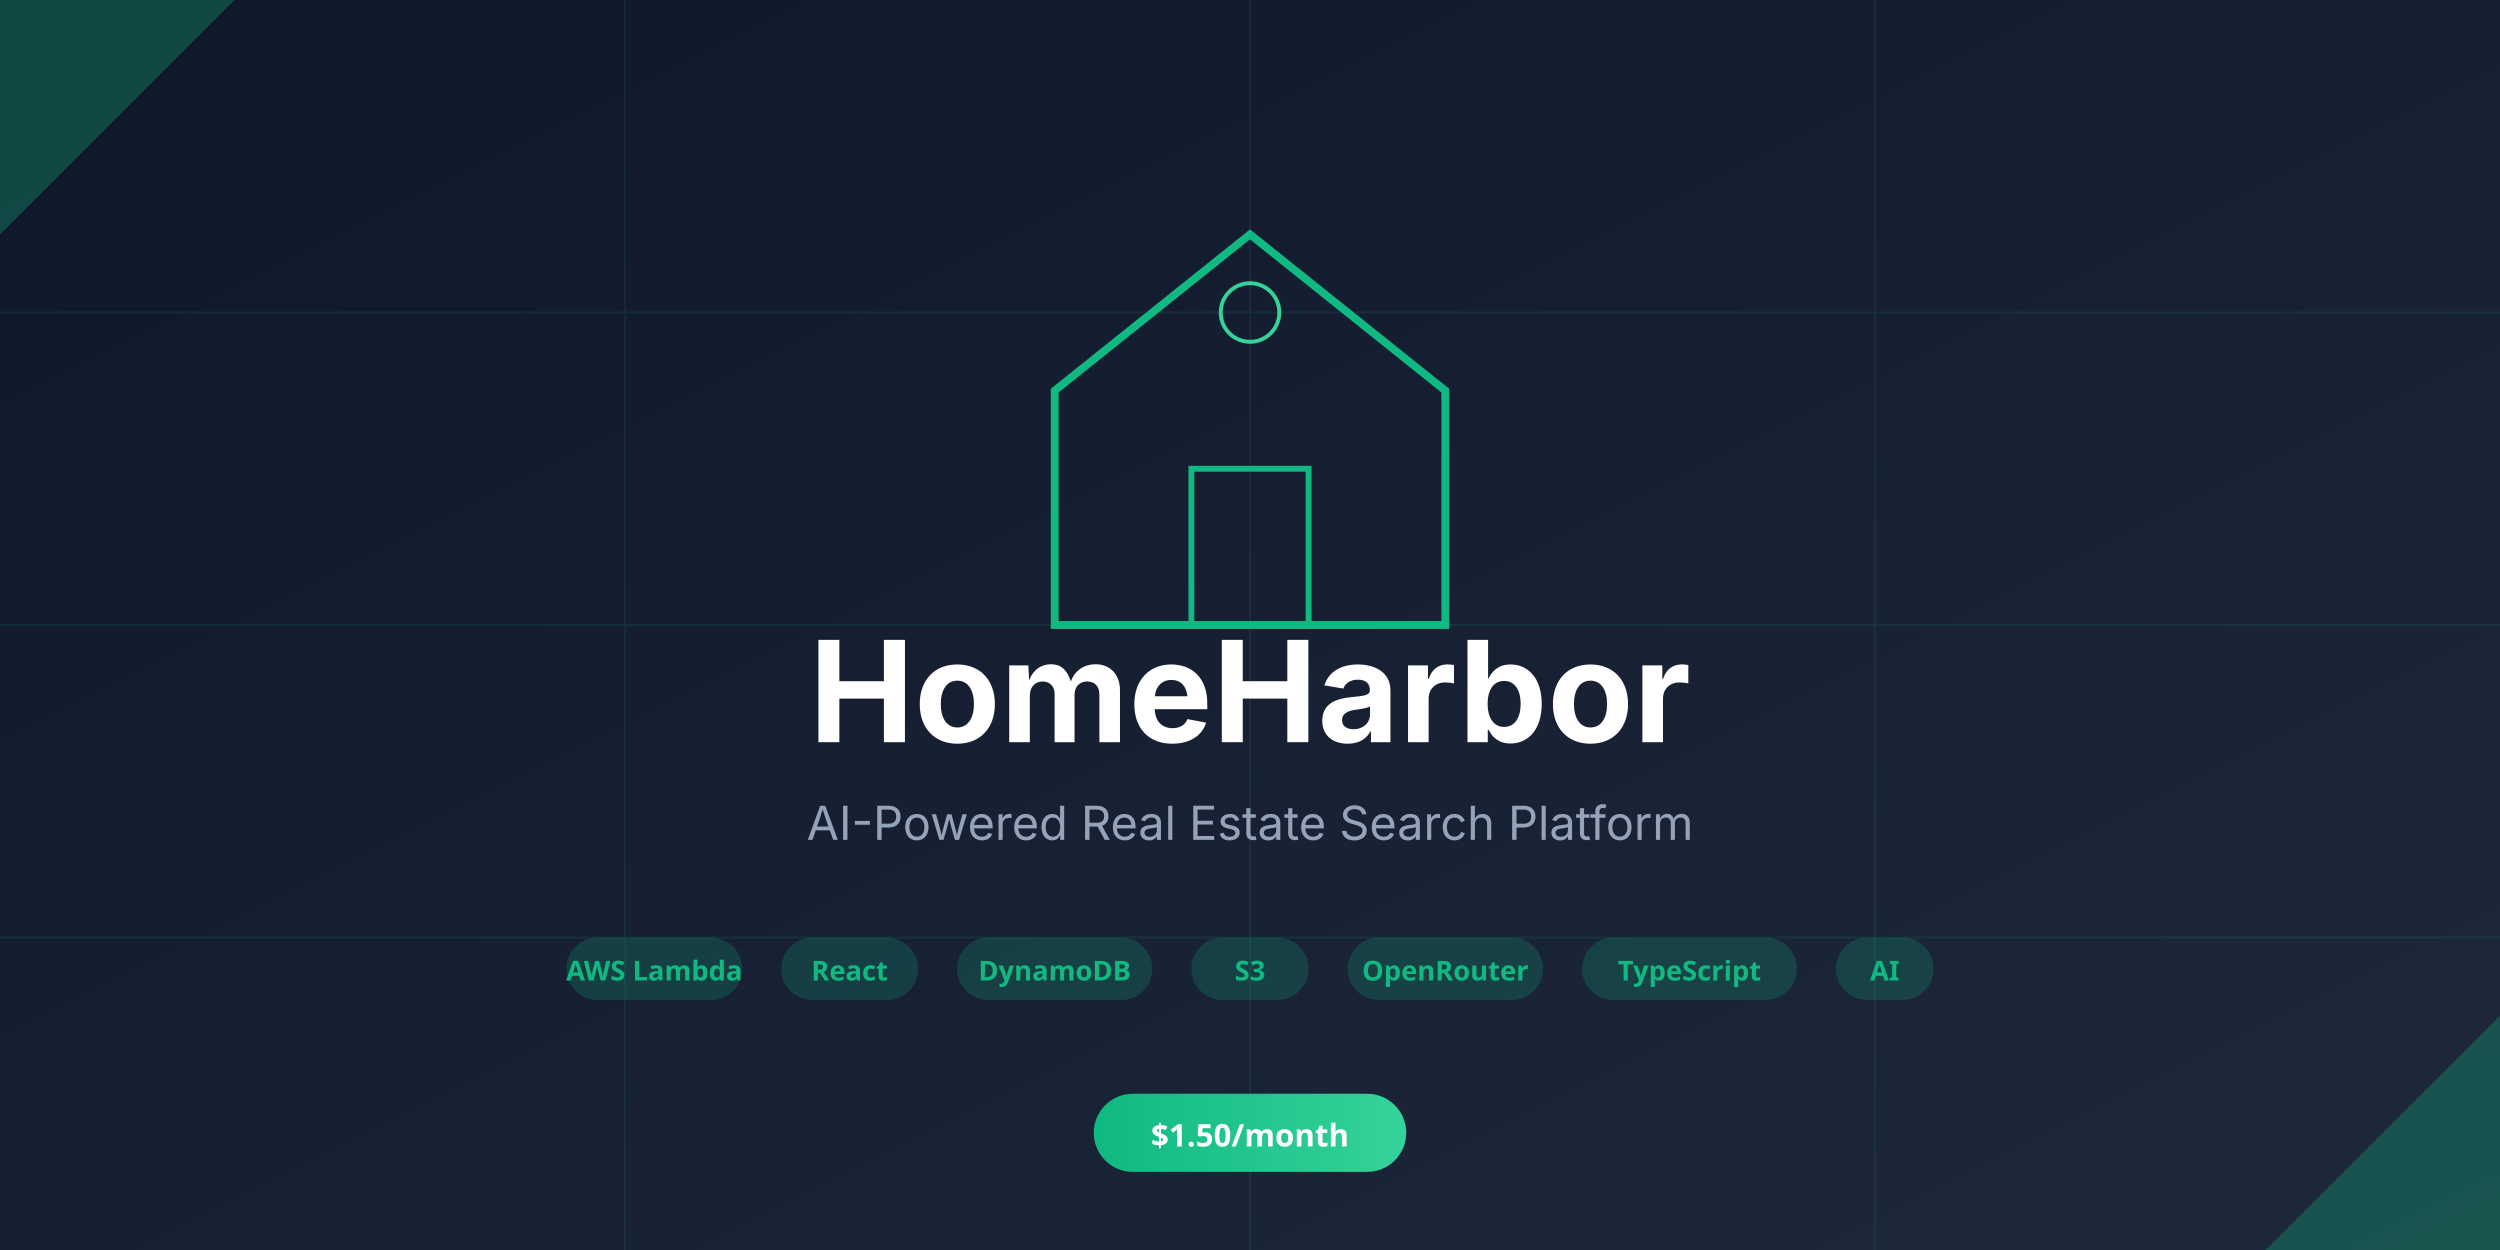
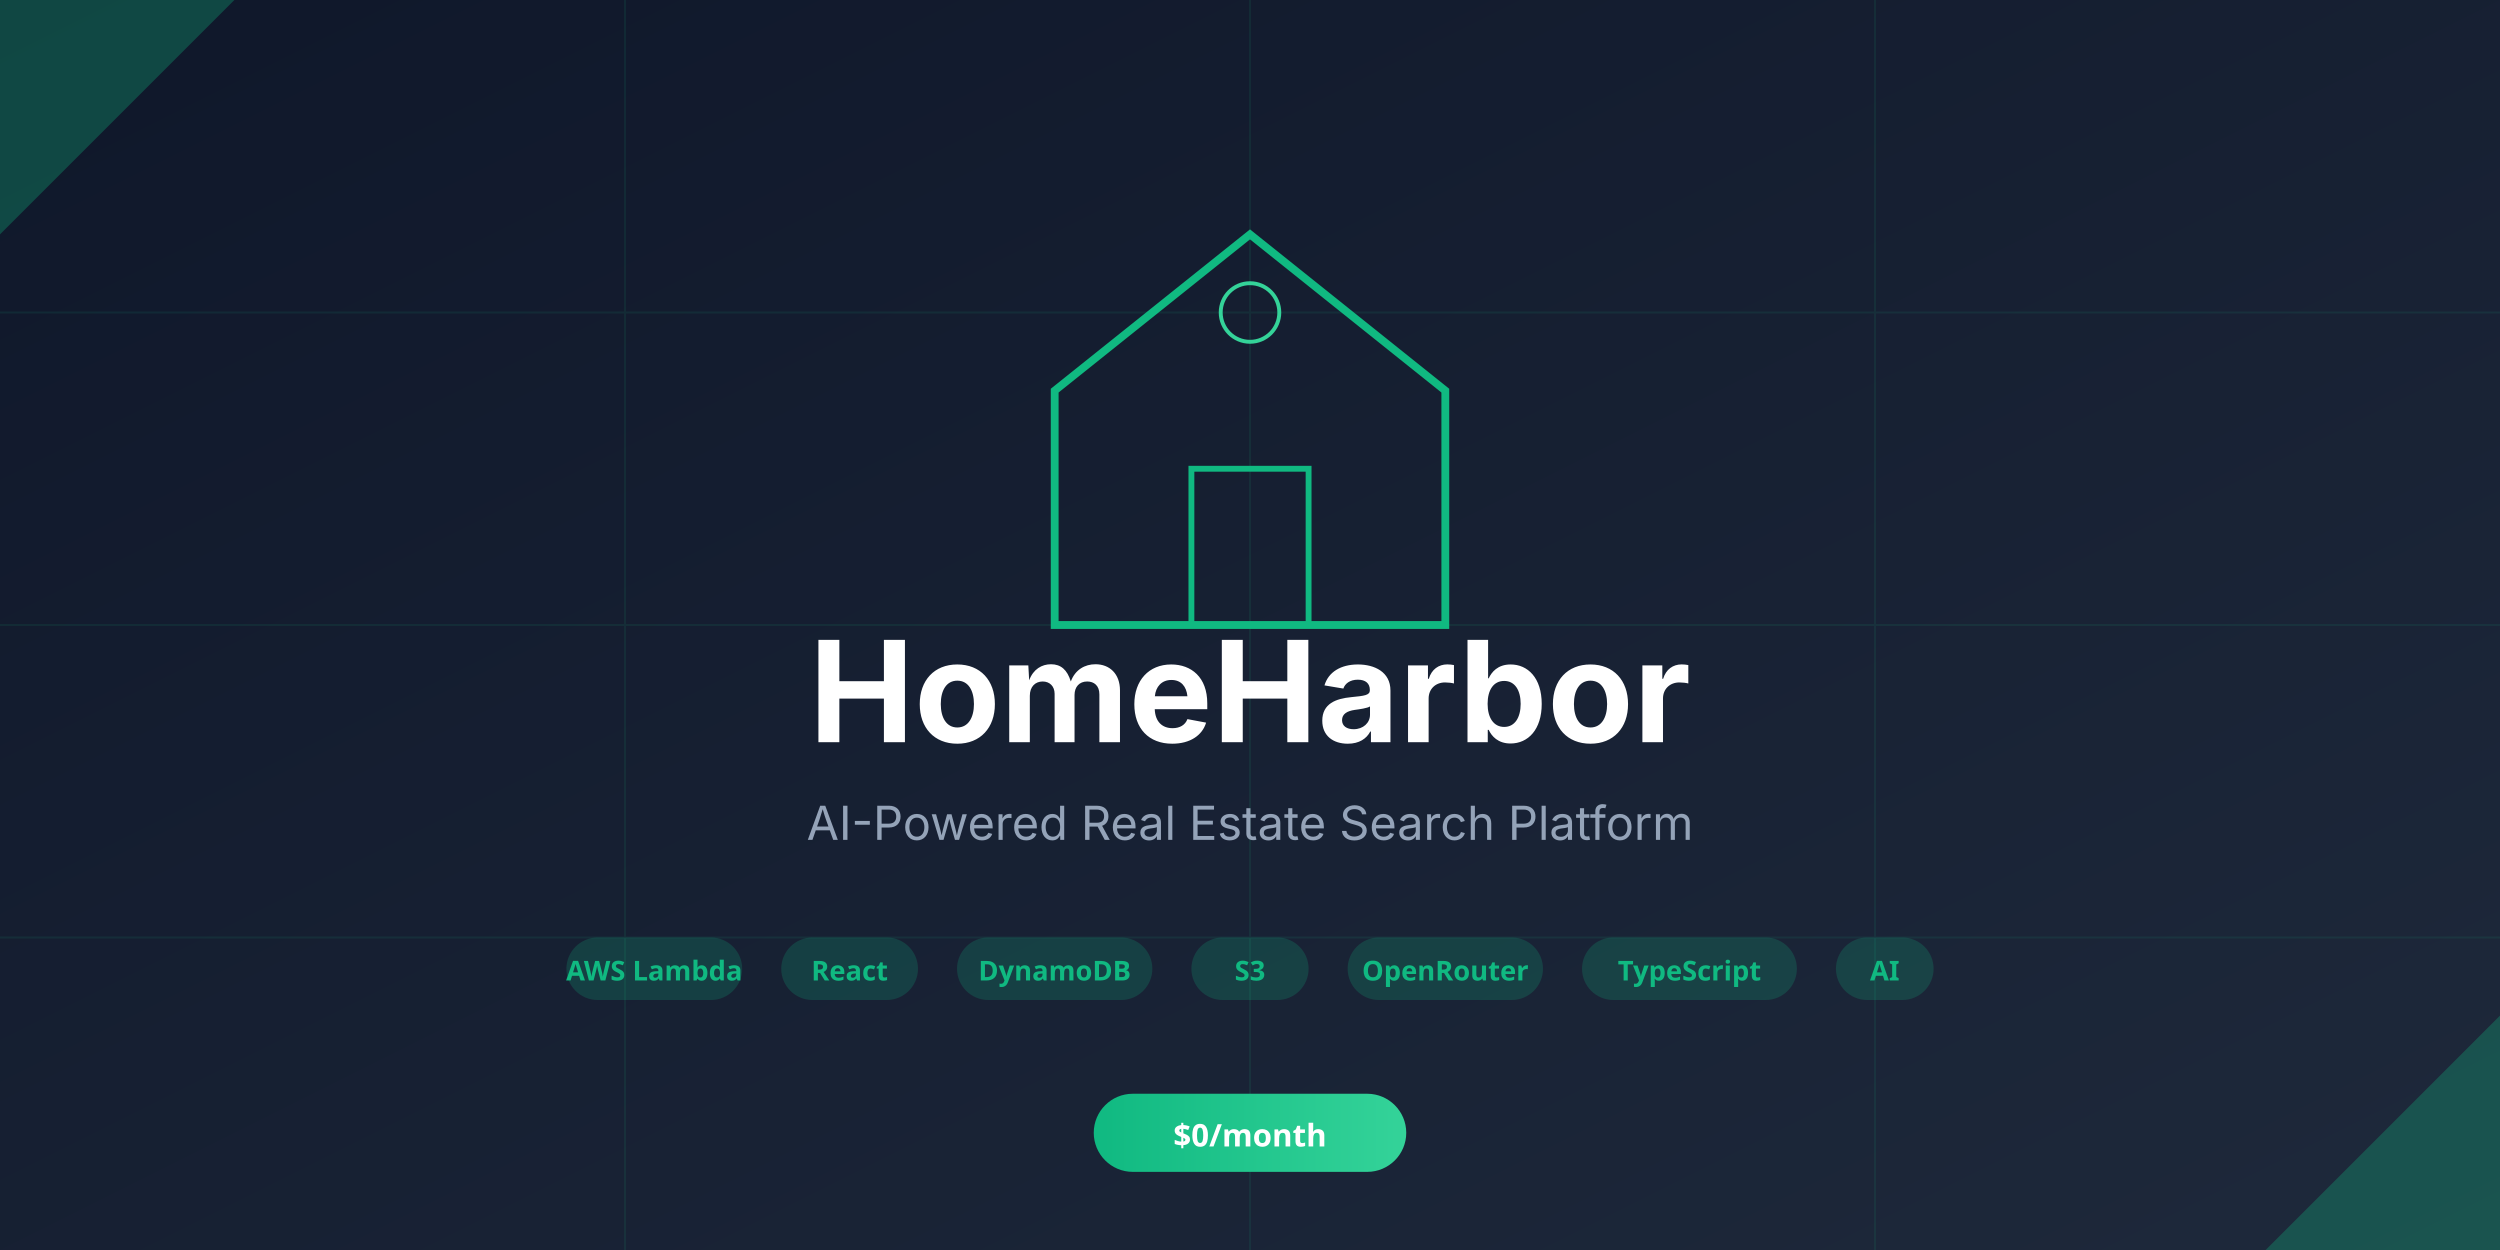
<svg xmlns="http://www.w3.org/2000/svg" width="1280" height="640">
  <defs>
    <linearGradient id="bg" x1="0%" y1="0%" x2="100%" y2="100%">
      <stop offset="0%" style="stop-color:#0f172a" />
      <stop offset="100%" style="stop-color:#1e293b" />
    </linearGradient>
    <linearGradient id="accent" x1="0%" y1="0%" x2="100%" y2="0%">
      <stop offset="0%" style="stop-color:#10b981" />
      <stop offset="100%" style="stop-color:#34d399" />
    </linearGradient>
  </defs>
  <rect width="1280" height="640" fill="url(#bg)" />
  <g opacity="0.1">
    <line x1="0" y1="160" x2="1280" y2="160" stroke="#10b981" stroke-width="1" />
    <line x1="0" y1="320" x2="1280" y2="320" stroke="#10b981" stroke-width="1" />
    <line x1="0" y1="480" x2="1280" y2="480" stroke="#10b981" stroke-width="1" />
    <line x1="320" y1="0" x2="320" y2="640" stroke="#10b981" stroke-width="1" />
    <line x1="640" y1="0" x2="640" y2="640" stroke="#10b981" stroke-width="1" />
    <line x1="960" y1="0" x2="960" y2="640" stroke="#10b981" stroke-width="1" />
  </g>
  <g transform="translate(540, 120)">
    <path d="M100 0 L200 80 L200 200 L0 200 L0 80 Z" fill="none" stroke="#10b981" stroke-width="4" />
    <rect x="70" y="120" width="60" height="80" fill="none" stroke="#10b981" stroke-width="3" />
    <circle cx="100" cy="40" r="15" fill="none" stroke="#34d399" stroke-width="2" />
  </g>
  <text x="640" y="380" font-family="system-ui, -apple-system, sans-serif" font-size="72" font-weight="700" fill="white" text-anchor="middle">HomeHarbor</text>
  <text x="640" y="430" font-family="system-ui, -apple-system, sans-serif" font-size="24" fill="#94a3b8" text-anchor="middle">AI-Powered Real Estate Search Platform</text>
  <g transform="translate(640, 480)" text-anchor="middle">
    <rect x="-350" y="0" width="90" height="32" rx="16" fill="#10b981" opacity="0.2" />
    <text x="-305" y="22" font-family="system-ui, sans-serif" font-size="14" font-weight="600" fill="#10b981">AWS Lambda</text>
    <rect x="-240" y="0" width="70" height="32" rx="16" fill="#10b981" opacity="0.2" />
    <text x="-205" y="22" font-family="system-ui, sans-serif" font-size="14" font-weight="600" fill="#10b981">React</text>
    <rect x="-150" y="0" width="100" height="32" rx="16" fill="#10b981" opacity="0.2" />
    <text x="-100" y="22" font-family="system-ui, sans-serif" font-size="14" font-weight="600" fill="#10b981">DynamoDB</text>
    <rect x="-30" y="0" width="60" height="32" rx="16" fill="#10b981" opacity="0.2" />
    <text x="0" y="22" font-family="system-ui, sans-serif" font-size="14" font-weight="600" fill="#10b981">S3</text>
    <rect x="50" y="0" width="100" height="32" rx="16" fill="#10b981" opacity="0.2" />
    <text x="100" y="22" font-family="system-ui, sans-serif" font-size="14" font-weight="600" fill="#10b981">OpenRouter</text>
    <rect x="170" y="0" width="110" height="32" rx="16" fill="#10b981" opacity="0.2" />
    <text x="225" y="22" font-family="system-ui, sans-serif" font-size="14" font-weight="600" fill="#10b981">TypeScript</text>
    <rect x="300" y="0" width="50" height="32" rx="16" fill="#10b981" opacity="0.2" />
    <text x="325" y="22" font-family="system-ui, sans-serif" font-size="14" font-weight="600" fill="#10b981">AI</text>
  </g>
  <g transform="translate(640, 560)">
    <rect x="-80" y="0" width="160" height="40" rx="20" fill="url(#accent)" />
-     <text x="0" y="27" font-family="system-ui, sans-serif" font-size="16" font-weight="700" fill="white" text-anchor="middle">$1.50/month</text>
+     <text x="0" y="27" font-family="system-ui, sans-serif" font-size="16" font-weight="700" fill="white" text-anchor="middle">$0/month</text>
  </g>
  <path d="M0 0 L120 0 L0 120 Z" fill="#10b981" opacity="0.3" />
  <path d="M1280 640 L1160 640 L1280 520 Z" fill="#10b981" opacity="0.3" />
</svg>
